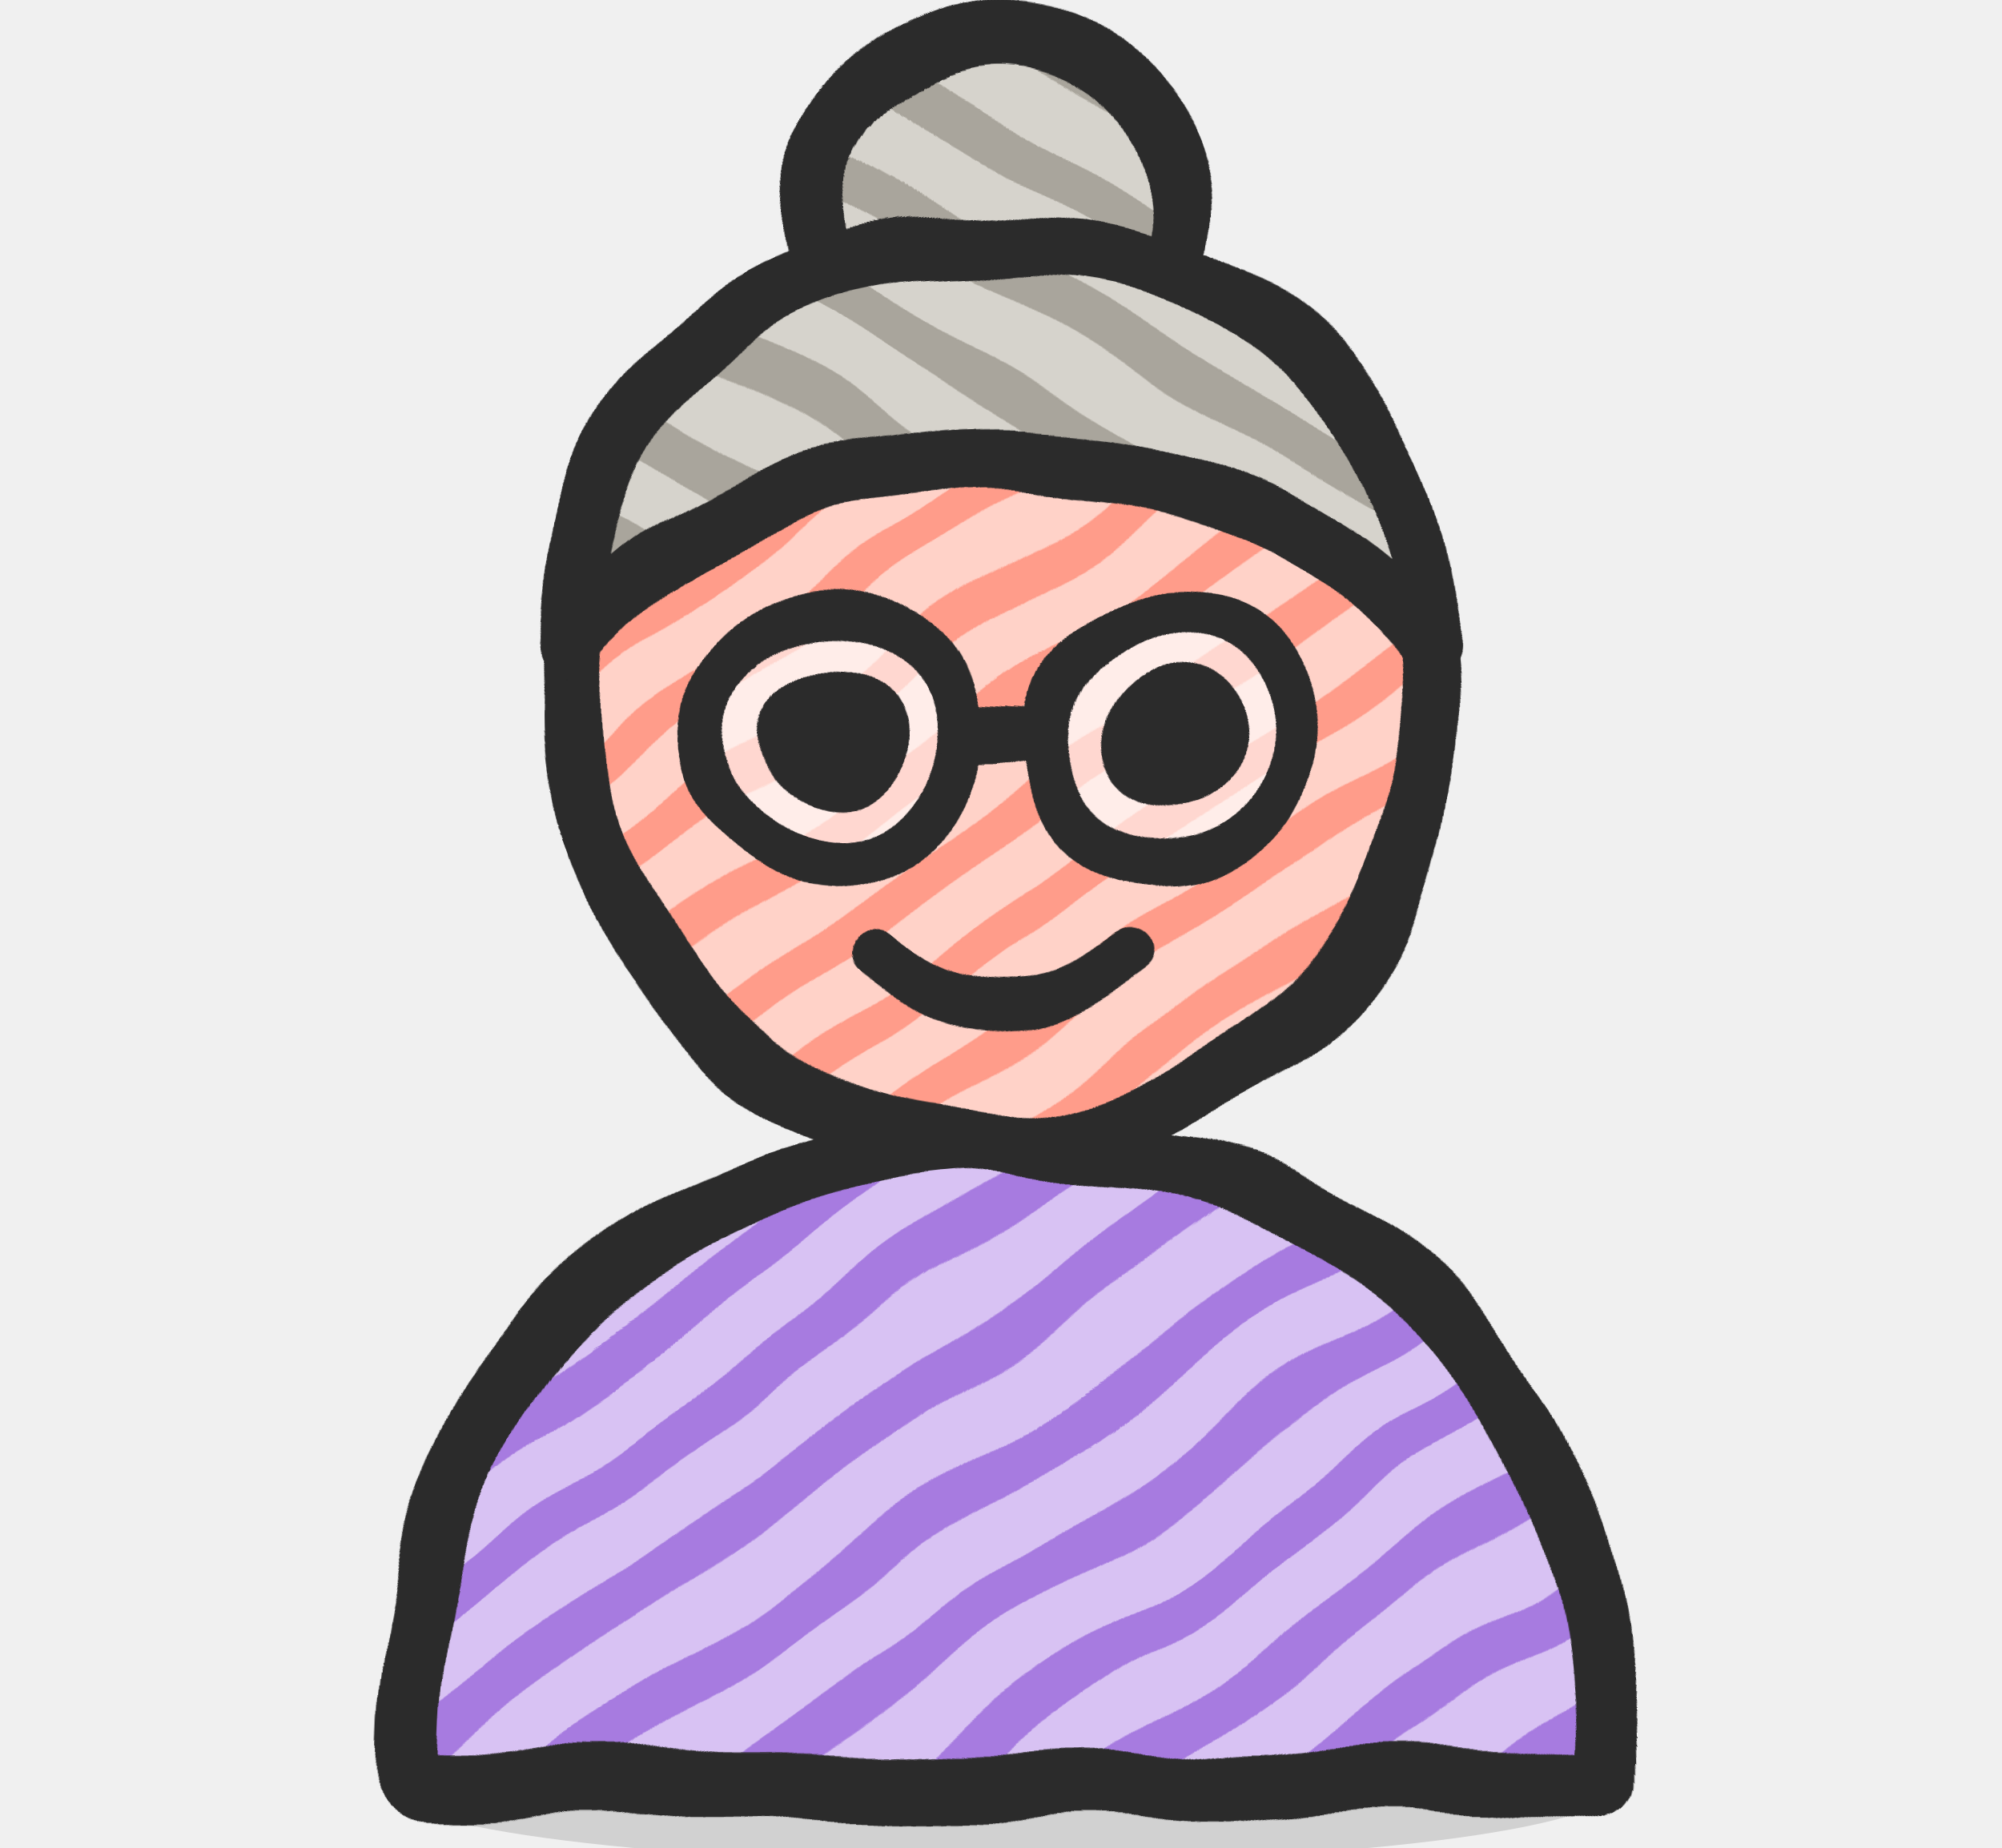
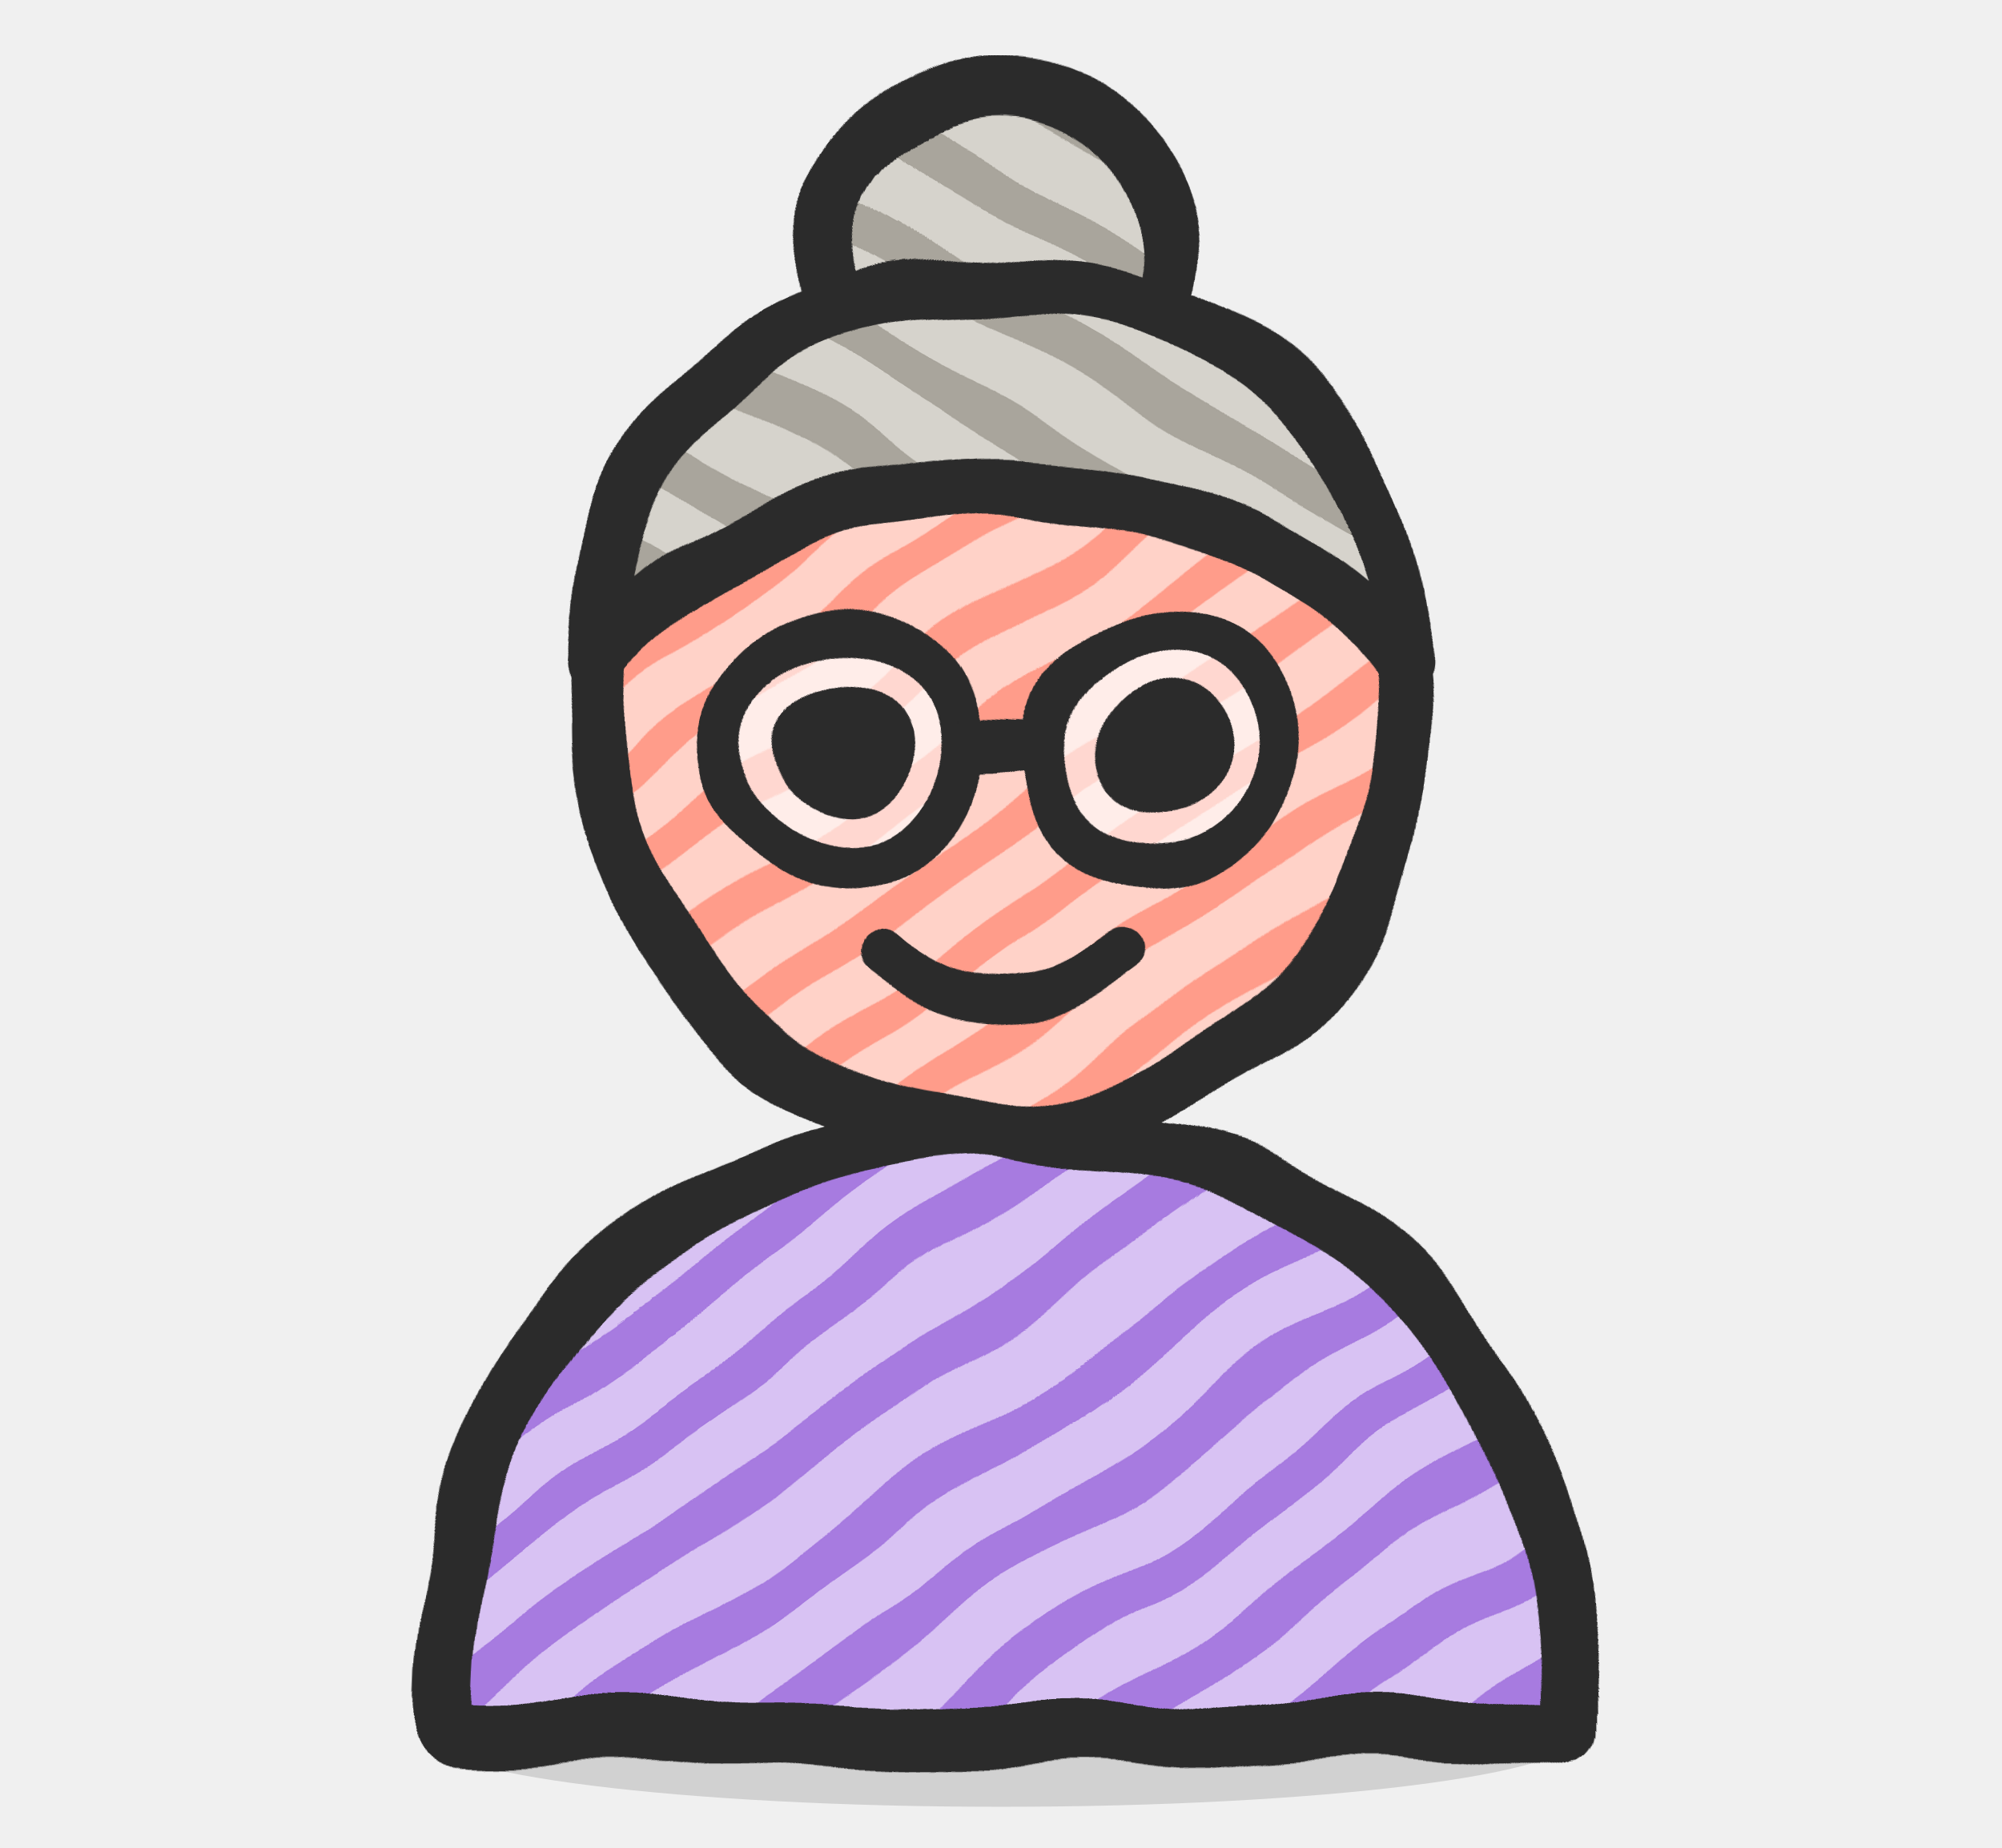
<svg xmlns="http://www.w3.org/2000/svg" width="130" height="120" viewBox="0 0 130 120">
  <defs>
    <filter id="titrek" filterUnits="userSpaceOnUse" x="0" y="0" width="100%" height="100%">
      <feTurbulence type="fractalNoise" baseFrequency="0.06" numOctaves="2" seed="144" result="g" />
      <feDisplacementMap in="SourceGraphic" in2="g" scale="3.5" xChannelSelector="R" yChannelSelector="G" />
    </filter>
    <pattern id="gri" width="7" height="7" patternUnits="userSpaceOnUse" patternTransform="rotate(30)">
      <rect width="7" height="7" fill="#d6d3cc" />
      <line x1="0" y1="3.5" x2="7" y2="3.5" stroke="#a9a59c" stroke-width="3" stroke-linecap="round" />
    </pattern>
    <pattern id="mor" width="7" height="7" patternUnits="userSpaceOnUse" patternTransform="rotate(-35)">
      <rect width="7" height="7" fill="#d8c2f3" />
      <line x1="0" y1="3.5" x2="7" y2="3.5" stroke="#a77be0" stroke-width="3" stroke-linecap="round" />
    </pattern>
    <pattern id="pembe" width="6" height="6" patternUnits="userSpaceOnUse" patternTransform="rotate(-35)">
      <rect width="6" height="6" fill="#ffd2c8" />
      <line x1="0" y1="3.0" x2="6" y2="3.0" stroke="#ff9c8a" stroke-width="2.5" stroke-linecap="round" />
    </pattern>
  </defs>
-   <ellipse cx="65" cy="116" rx="40" ry="5" fill="#000" fill-opacity="0.13" />
-   <g filter="url(#titrek)" stroke="#2b2b2b" stroke-width="4" stroke-linecap="round" stroke-linejoin="round">
-     <path d="M26 116 q0 -40 39 -42 q39 2 39 42z" fill="url(#mor)" />
-     <circle cx="65" cy="14" r="12" fill="url(#gri)" />
-     <circle cx="65" cy="46" r="28" fill="url(#pembe)" />
-     <path d="M37 42 q2 -26 28 -26 q26 0 28 26 q-10 -12 -28 -12 q-18 0 -28 12z" fill="url(#gri)" />
-     <circle cx="54" cy="48" r="8" fill="#ffffff" fill-opacity="0.6" stroke-width="3" />
-     <circle cx="76" cy="48" r="8" fill="#ffffff" fill-opacity="0.6" stroke-width="3" />
-     <path d="M62 48 h6" fill="none" stroke-width="3" />
-     <circle cx="54" cy="48" r="2.5" fill="#2b2b2b" />
-     <circle cx="76" cy="48" r="2.5" fill="#2b2b2b" />
-     <path d="M56 62 q9 7 18 0" fill="none" stroke-width="3" />
+   <g transform="translate(3.9 3.6) scale(0.94)">
+     <ellipse cx="65" cy="116" rx="40" ry="5" fill="#000" fill-opacity="0.13" />
+     <g filter="url(#titrek)" stroke="#2b2b2b" stroke-width="4" stroke-linecap="round" stroke-linejoin="round">
+       <path d="M26 116 q0 -40 39 -42 q39 2 39 42z" fill="url(#mor)" />
+       <circle cx="65" cy="14" r="12" fill="url(#gri)" />
+       <circle cx="65" cy="46" r="28" fill="url(#pembe)" />
+       <path d="M37 42 q2 -26 28 -26 q26 0 28 26 q-10 -12 -28 -12 q-18 0 -28 12z" fill="url(#gri)" />
+       <circle cx="54" cy="48" r="8" fill="#ffffff" fill-opacity="0.6" stroke-width="3" />
+       <circle cx="76" cy="48" r="8" fill="#ffffff" fill-opacity="0.6" stroke-width="3" />
+       <path d="M62 48 h6" fill="none" stroke-width="3" />
+       <circle cx="54" cy="48" r="2.5" fill="#2b2b2b" />
+       <circle cx="76" cy="48" r="2.5" fill="#2b2b2b" />
+       <path d="M56 62 q9 7 18 0" fill="none" stroke-width="3" />
+     </g>
  </g>
</svg>
